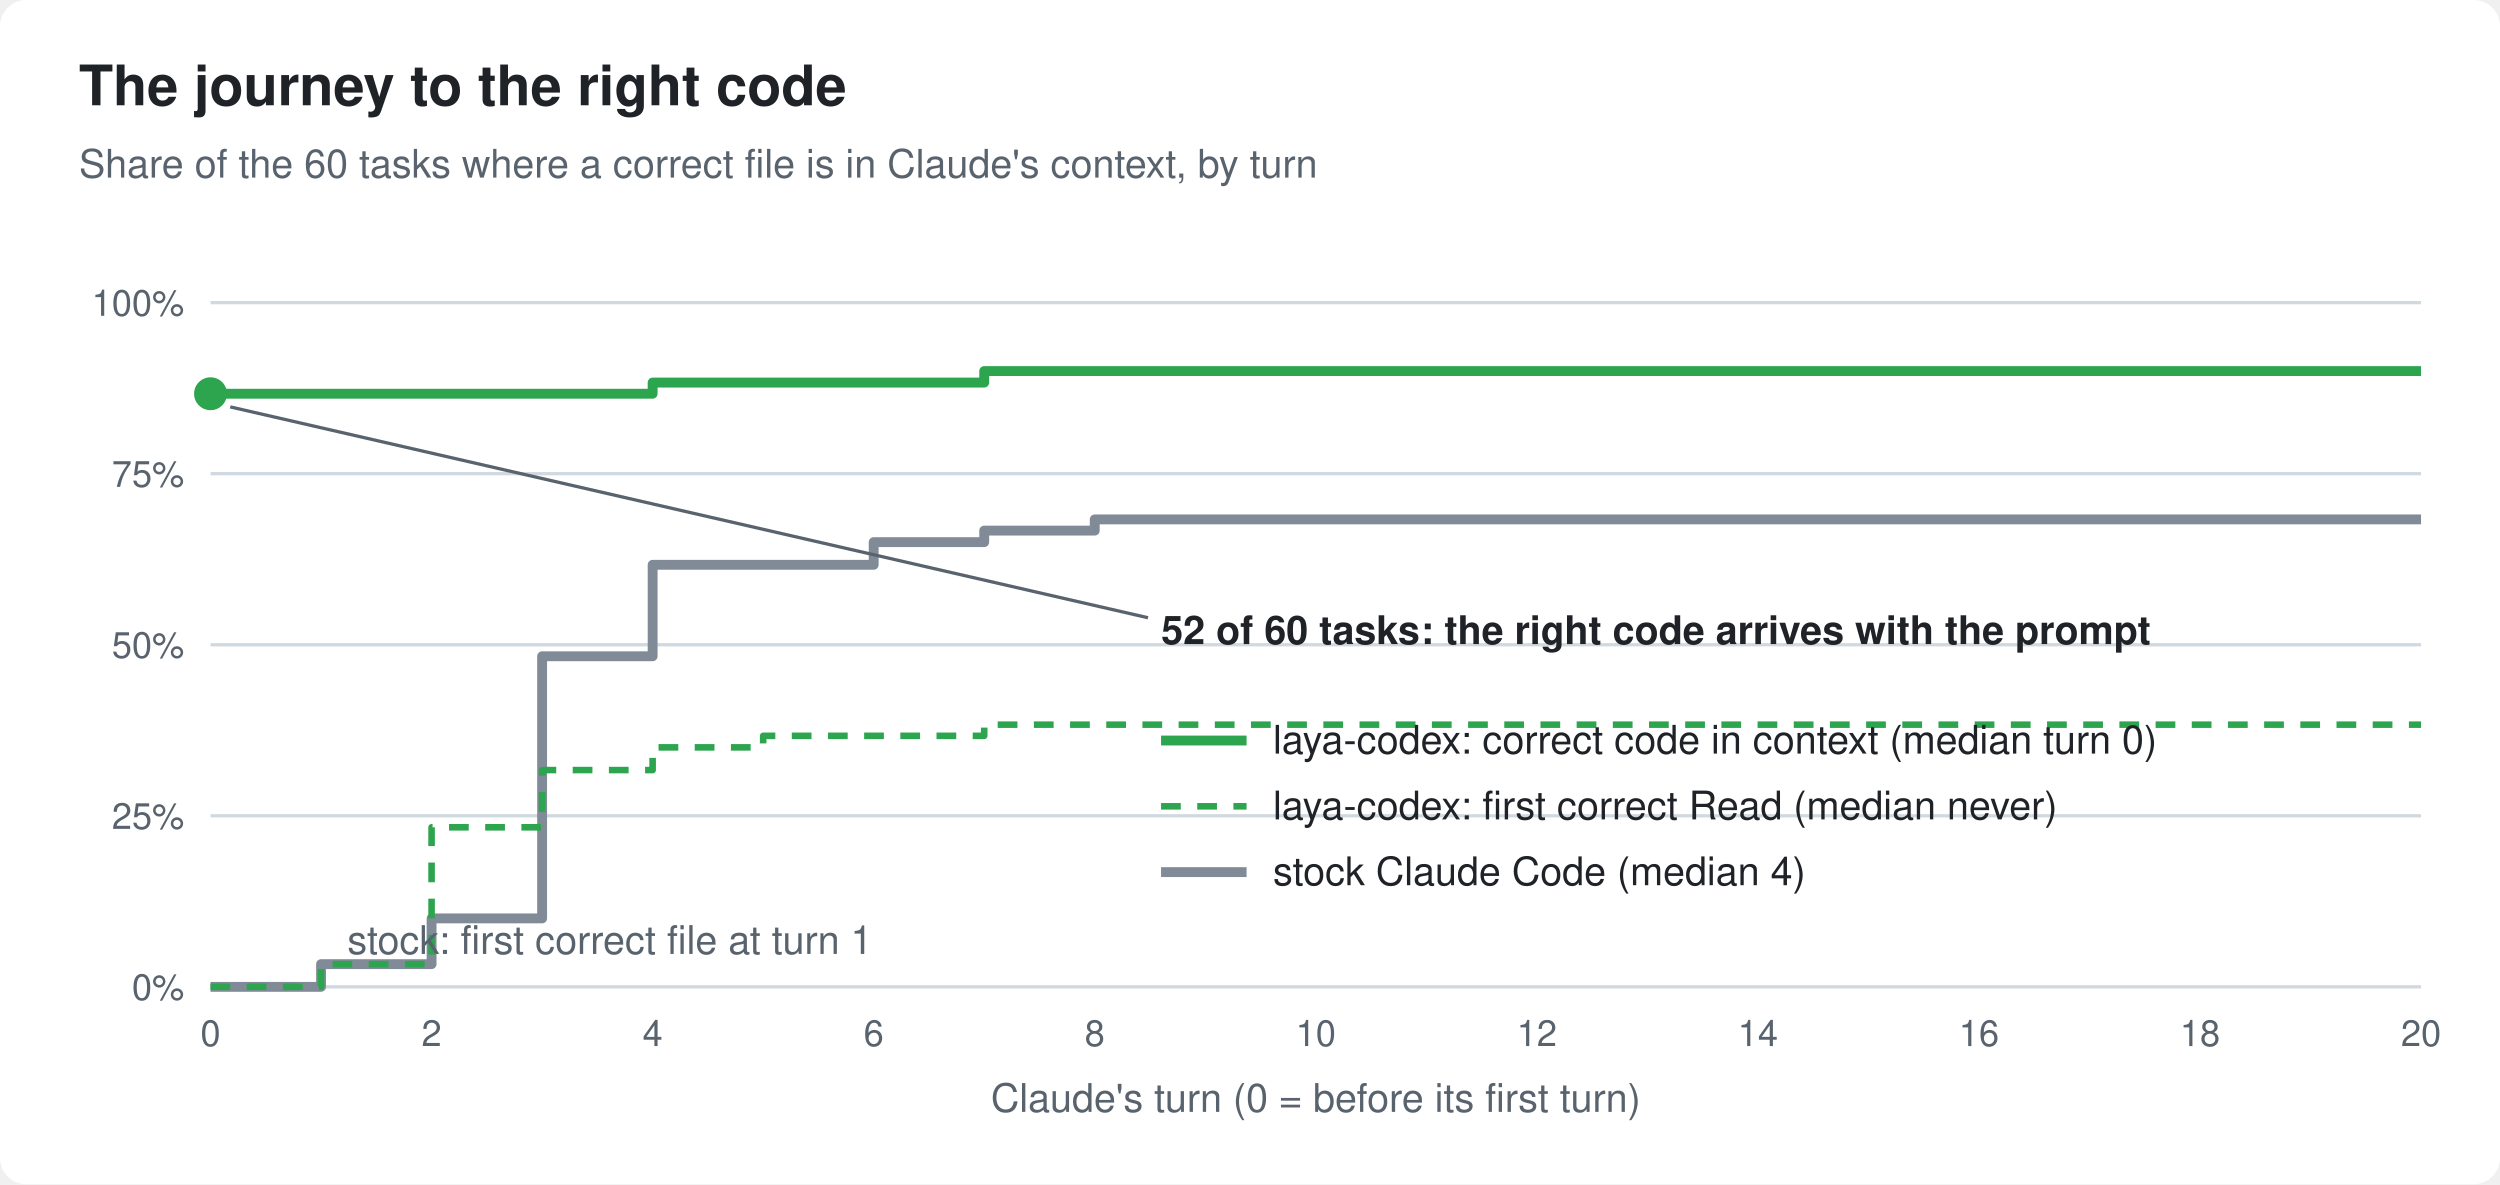
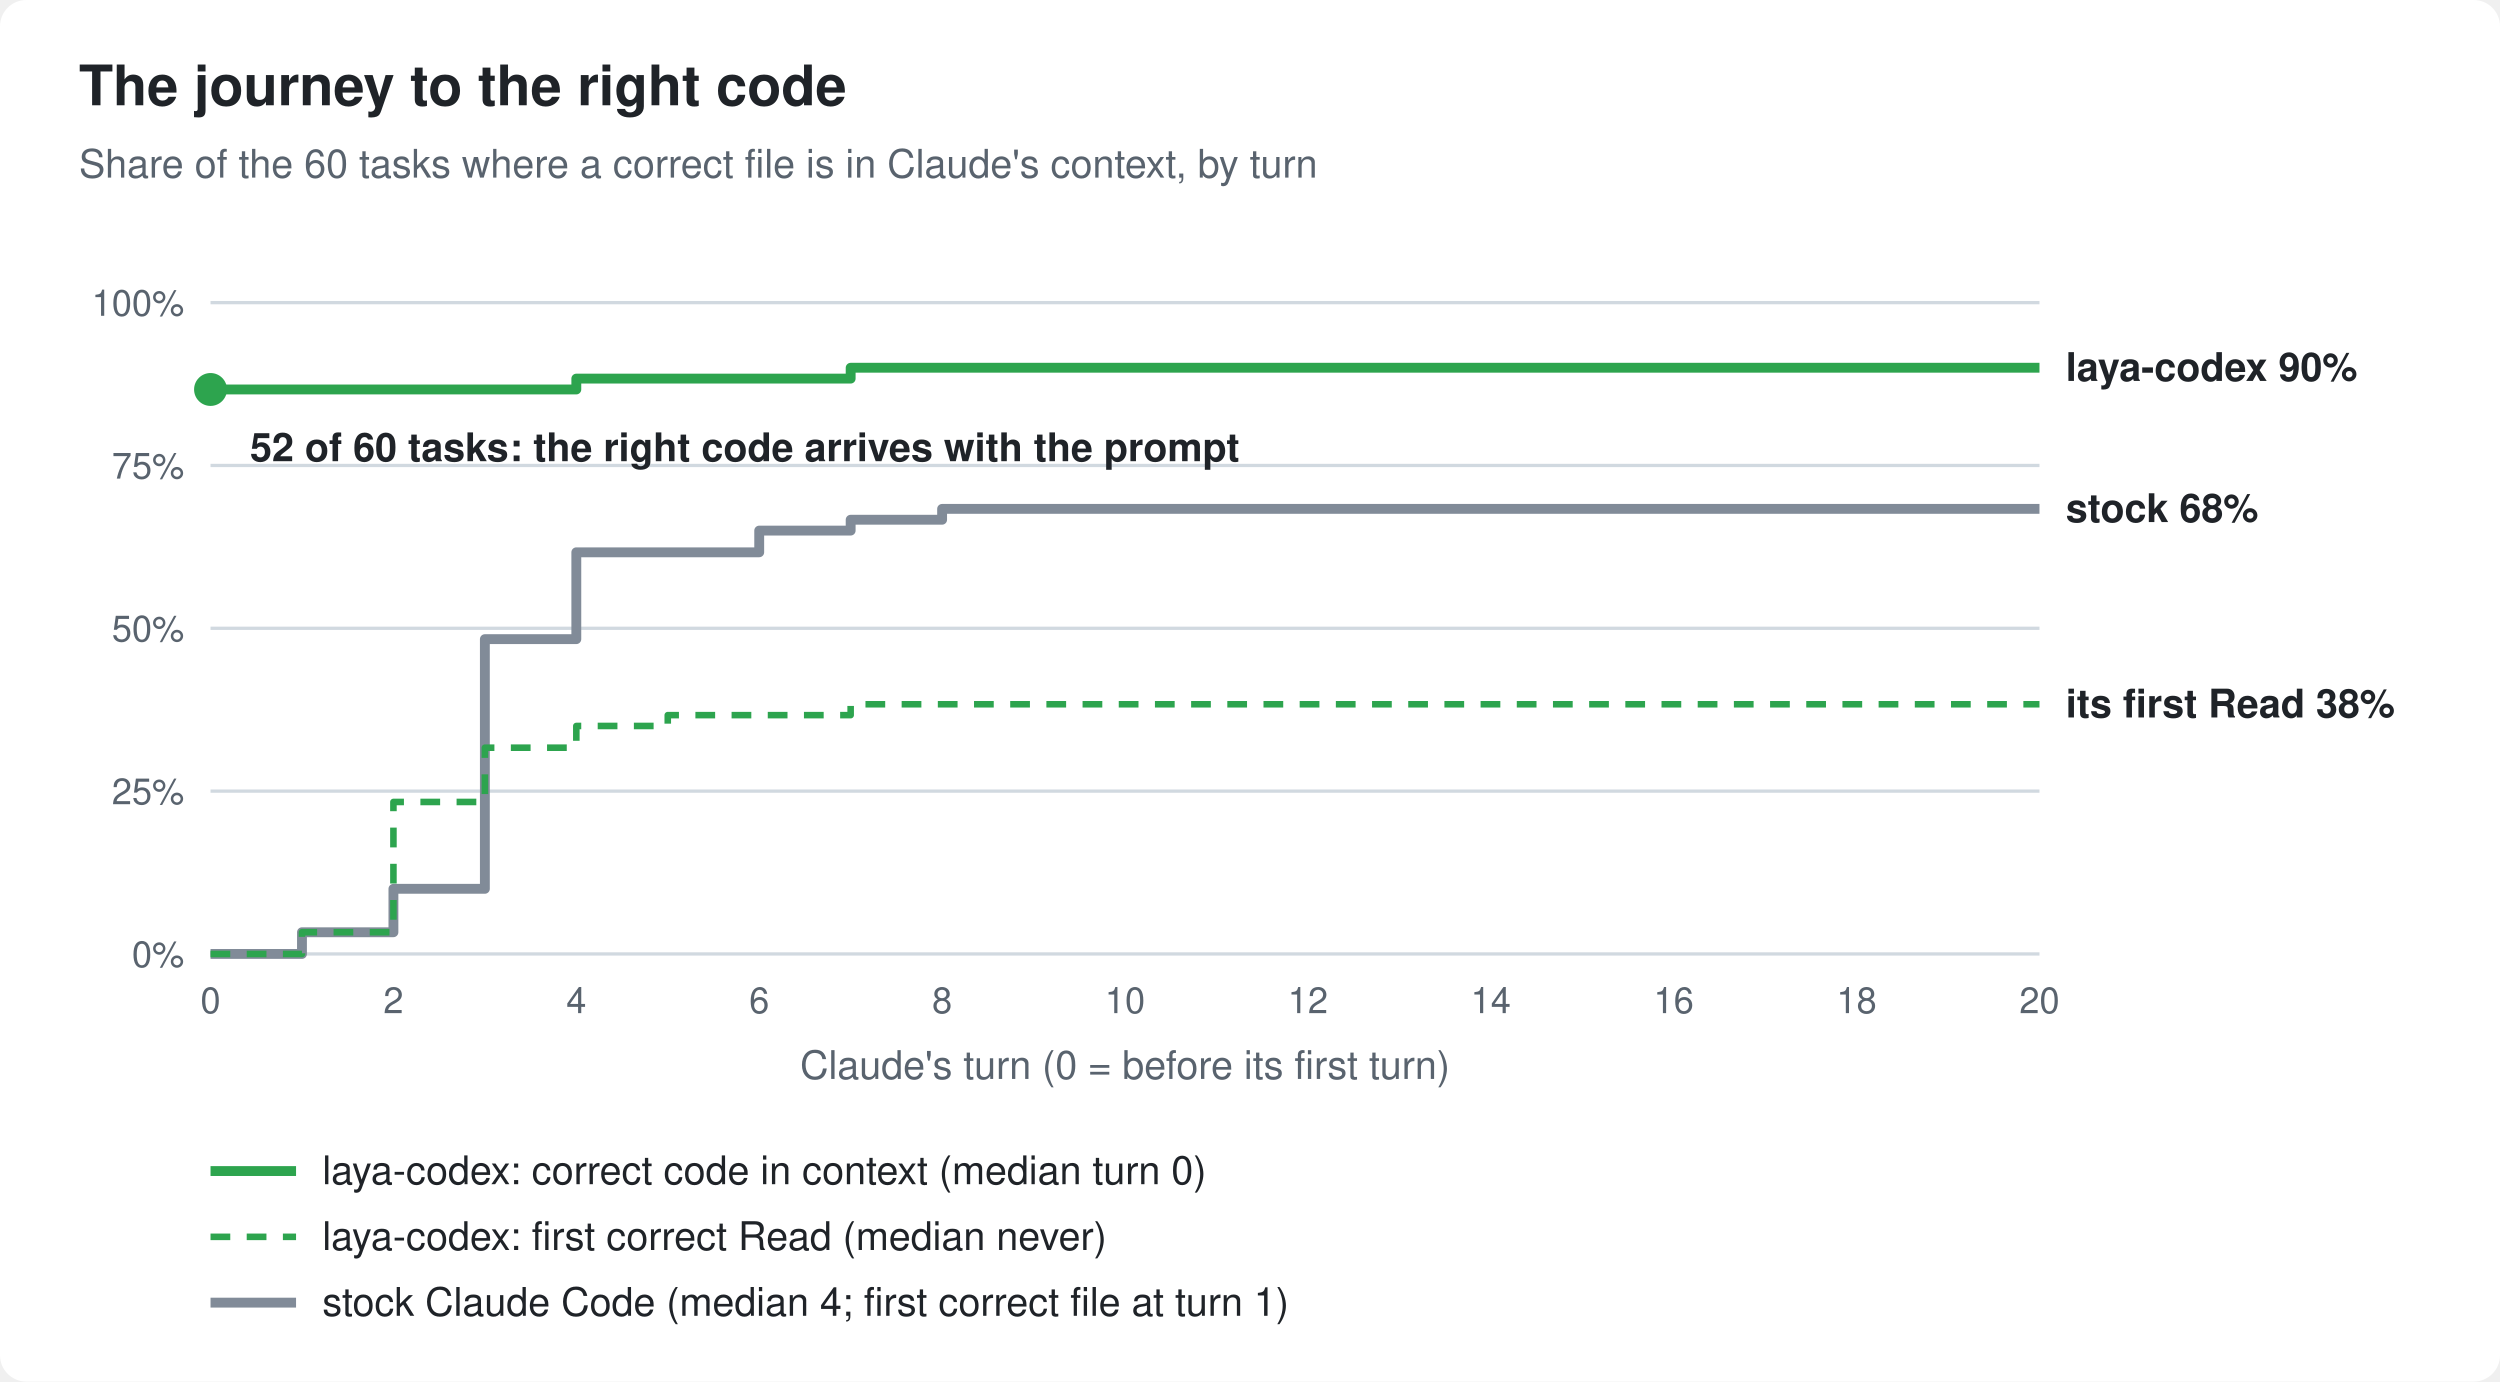
- <svg xmlns="http://www.w3.org/2000/svg" width="760" height="360" viewBox="0 0 760 360" role="img" aria-label="laya-codex benchmark: turns until Claude has the right code">
-   <rect width="760" height="360" rx="8" fill="#ffffff" />
+ <svg xmlns="http://www.w3.org/2000/svg" width="760" height="420" viewBox="0 0 760 420" role="img" aria-label="laya-codex benchmark: turns until Claude has the right code">
+   <rect width="760" height="420" rx="8" fill="#ffffff" />
  <text x="24.0" y="32.0" font-family="-apple-system,BlinkMacSystemFont,'Segoe UI',Helvetica,Arial,sans-serif" font-size="17" fill="#1f2328" text-anchor="start" font-weight="600">The journey to the right code</text>
  <text x="24.0" y="54.0" font-family="-apple-system,BlinkMacSystemFont,'Segoe UI',Helvetica,Arial,sans-serif" font-size="12" fill="#59636e" text-anchor="start" font-weight="normal">Share of the 60 tasks where a correct file is in Claude's context, by turn</text>
-   <line x1="64" y1="300.0" x2="736" y2="300.0" stroke="#d1d9e0" stroke-width="1" />
-   <text x="56.0" y="304.0" font-family="-apple-system,BlinkMacSystemFont,'Segoe UI',Helvetica,Arial,sans-serif" font-size="11" fill="#59636e" text-anchor="end" font-weight="normal">0%</text>
-   <line x1="64" y1="248.0" x2="736" y2="248.0" stroke="#d1d9e0" stroke-width="1" />
-   <text x="56.0" y="252.0" font-family="-apple-system,BlinkMacSystemFont,'Segoe UI',Helvetica,Arial,sans-serif" font-size="11" fill="#59636e" text-anchor="end" font-weight="normal">25%</text>
-   <line x1="64" y1="196.0" x2="736" y2="196.0" stroke="#d1d9e0" stroke-width="1" />
-   <text x="56.0" y="200.0" font-family="-apple-system,BlinkMacSystemFont,'Segoe UI',Helvetica,Arial,sans-serif" font-size="11" fill="#59636e" text-anchor="end" font-weight="normal">50%</text>
-   <line x1="64" y1="144.0" x2="736" y2="144.0" stroke="#d1d9e0" stroke-width="1" />
-   <text x="56.0" y="148.0" font-family="-apple-system,BlinkMacSystemFont,'Segoe UI',Helvetica,Arial,sans-serif" font-size="11" fill="#59636e" text-anchor="end" font-weight="normal">75%</text>
-   <line x1="64" y1="92.0" x2="736" y2="92.0" stroke="#d1d9e0" stroke-width="1" />
+   <line x1="64" y1="290.0" x2="620" y2="290.0" stroke="#d1d9e0" stroke-width="1" />
+   <text x="56.0" y="294.0" font-family="-apple-system,BlinkMacSystemFont,'Segoe UI',Helvetica,Arial,sans-serif" font-size="11" fill="#59636e" text-anchor="end" font-weight="normal">0%</text>
+   <line x1="64" y1="240.5" x2="620" y2="240.5" stroke="#d1d9e0" stroke-width="1" />
+   <text x="56.0" y="244.5" font-family="-apple-system,BlinkMacSystemFont,'Segoe UI',Helvetica,Arial,sans-serif" font-size="11" fill="#59636e" text-anchor="end" font-weight="normal">25%</text>
+   <line x1="64" y1="191.0" x2="620" y2="191.0" stroke="#d1d9e0" stroke-width="1" />
+   <text x="56.0" y="195.0" font-family="-apple-system,BlinkMacSystemFont,'Segoe UI',Helvetica,Arial,sans-serif" font-size="11" fill="#59636e" text-anchor="end" font-weight="normal">50%</text>
+   <line x1="64" y1="141.5" x2="620" y2="141.5" stroke="#d1d9e0" stroke-width="1" />
+   <text x="56.0" y="145.5" font-family="-apple-system,BlinkMacSystemFont,'Segoe UI',Helvetica,Arial,sans-serif" font-size="11" fill="#59636e" text-anchor="end" font-weight="normal">75%</text>
+   <line x1="64" y1="92.0" x2="620" y2="92.0" stroke="#d1d9e0" stroke-width="1" />
  <text x="56.0" y="96.0" font-family="-apple-system,BlinkMacSystemFont,'Segoe UI',Helvetica,Arial,sans-serif" font-size="11" fill="#59636e" text-anchor="end" font-weight="normal">100%</text>
-   <text x="64.0" y="318.0" font-family="-apple-system,BlinkMacSystemFont,'Segoe UI',Helvetica,Arial,sans-serif" font-size="11" fill="#59636e" text-anchor="middle" font-weight="normal">0</text>
-   <text x="131.2" y="318.0" font-family="-apple-system,BlinkMacSystemFont,'Segoe UI',Helvetica,Arial,sans-serif" font-size="11" fill="#59636e" text-anchor="middle" font-weight="normal">2</text>
-   <text x="198.4" y="318.0" font-family="-apple-system,BlinkMacSystemFont,'Segoe UI',Helvetica,Arial,sans-serif" font-size="11" fill="#59636e" text-anchor="middle" font-weight="normal">4</text>
-   <text x="265.6" y="318.0" font-family="-apple-system,BlinkMacSystemFont,'Segoe UI',Helvetica,Arial,sans-serif" font-size="11" fill="#59636e" text-anchor="middle" font-weight="normal">6</text>
-   <text x="332.8" y="318.0" font-family="-apple-system,BlinkMacSystemFont,'Segoe UI',Helvetica,Arial,sans-serif" font-size="11" fill="#59636e" text-anchor="middle" font-weight="normal">8</text>
-   <text x="400.0" y="318.0" font-family="-apple-system,BlinkMacSystemFont,'Segoe UI',Helvetica,Arial,sans-serif" font-size="11" fill="#59636e" text-anchor="middle" font-weight="normal">10</text>
-   <text x="467.2" y="318.0" font-family="-apple-system,BlinkMacSystemFont,'Segoe UI',Helvetica,Arial,sans-serif" font-size="11" fill="#59636e" text-anchor="middle" font-weight="normal">12</text>
-   <text x="534.4" y="318.0" font-family="-apple-system,BlinkMacSystemFont,'Segoe UI',Helvetica,Arial,sans-serif" font-size="11" fill="#59636e" text-anchor="middle" font-weight="normal">14</text>
-   <text x="601.6" y="318.0" font-family="-apple-system,BlinkMacSystemFont,'Segoe UI',Helvetica,Arial,sans-serif" font-size="11" fill="#59636e" text-anchor="middle" font-weight="normal">16</text>
-   <text x="668.8" y="318.0" font-family="-apple-system,BlinkMacSystemFont,'Segoe UI',Helvetica,Arial,sans-serif" font-size="11" fill="#59636e" text-anchor="middle" font-weight="normal">18</text>
-   <text x="736.0" y="318.0" font-family="-apple-system,BlinkMacSystemFont,'Segoe UI',Helvetica,Arial,sans-serif" font-size="11" fill="#59636e" text-anchor="middle" font-weight="normal">20</text>
-   <text x="400.0" y="338.0" font-family="-apple-system,BlinkMacSystemFont,'Segoe UI',Helvetica,Arial,sans-serif" font-size="12" fill="#59636e" text-anchor="middle" font-weight="normal">Claude's turn (0 = before its first turn)</text>
-   <polyline points="64.0,300.0 97.6,300.0 97.6,293.1 131.2,293.1 131.2,279.2 164.8,279.2 164.8,199.5 198.4,199.5 198.4,171.7 232.0,171.7 232.0,171.7 265.6,171.7 265.6,164.8 299.2,164.8 299.2,161.3 332.8,161.3 332.8,157.9 366.4,157.9 366.4,157.9 400.0,157.9 400.0,157.9 433.6,157.9 433.6,157.9 467.2,157.9 467.2,157.9 500.8,157.9 500.8,157.9 534.4,157.9 534.4,157.9 568.0,157.9 568.0,157.9 601.6,157.9 601.6,157.9 635.2,157.9 635.2,157.9 668.8,157.9 668.8,157.9 702.4,157.9 702.4,157.9 736.0,157.9 736.0,157.9" fill="none" stroke="#818b98" stroke-width="3" stroke-linejoin="round" />
-   <polyline points="64.0,300.0 97.6,300.0 97.6,293.1 131.2,293.1 131.2,251.5 164.8,251.5 164.8,234.1 198.4,234.1 198.4,227.2 232.0,227.2 232.0,223.7 265.6,223.7 265.6,223.7 299.2,223.7 299.2,220.3 332.8,220.3 332.8,220.3 366.4,220.3 366.4,220.3 400.0,220.3 400.0,220.3 433.6,220.3 433.6,220.3 467.2,220.3 467.2,220.3 500.8,220.3 500.8,220.3 534.4,220.3 534.4,220.3 568.0,220.3 568.0,220.3 601.6,220.3 601.6,220.3 635.2,220.3 635.2,220.3 668.8,220.3 668.8,220.3 702.4,220.3 702.4,220.3 736.0,220.3 736.0,220.3" fill="none" stroke="#2da44e" stroke-width="2" stroke-linejoin="round" stroke-dasharray="6 5" />
-   <polyline points="64.0,119.7 97.6,119.7 97.6,119.7 131.2,119.7 131.2,119.7 164.8,119.7 164.8,119.7 198.4,119.7 198.4,116.3 232.0,116.3 232.0,116.3 265.6,116.3 265.6,116.3 299.2,116.3 299.2,112.8 332.8,112.8 332.8,112.8 366.4,112.8 366.4,112.8 400.0,112.8 400.0,112.8 433.6,112.8 433.6,112.8 467.2,112.8 467.2,112.8 500.8,112.8 500.8,112.8 534.4,112.8 534.4,112.8 568.0,112.8 568.0,112.8 601.6,112.8 601.6,112.8 635.2,112.8 635.2,112.8 668.8,112.8 668.8,112.8 702.4,112.8 702.4,112.8 736.0,112.8 736.0,112.8" fill="none" stroke="#2da44e" stroke-width="3" stroke-linejoin="round" />
-   <circle cx="64.0" cy="119.7" r="5" fill="#2da44e" />
-   <line x1="70.0" y1="123.7" x2="349.0" y2="187.8" stroke="#59636e" stroke-width="1" />
-   <text x="353.0" y="195.8" font-family="-apple-system,BlinkMacSystemFont,'Segoe UI',Helvetica,Arial,sans-serif" font-size="12" fill="#1f2328" text-anchor="start" font-weight="600">52 of 60 tasks: the right code arrives with the prompt</text>
-   <text x="105.6" y="290.0" font-family="-apple-system,BlinkMacSystemFont,'Segoe UI',Helvetica,Arial,sans-serif" font-size="12" fill="#59636e" text-anchor="start" font-weight="normal">stock: first correct file at turn 1</text>
-   <line x1="352.96" y1="225.12" x2="378.96" y2="225.12" stroke="#2da44e" stroke-width="3" />
-   <text x="387.0" y="229.1" font-family="-apple-system,BlinkMacSystemFont,'Segoe UI',Helvetica,Arial,sans-serif" font-size="12" fill="#1f2328" text-anchor="start" font-weight="normal">laya-codex: correct code in context (median turn 0)</text>
-   <line x1="352.96" y1="245.12" x2="378.96" y2="245.12" stroke="#2da44e" stroke-width="2" stroke-dasharray="6 5" />
-   <text x="387.0" y="249.1" font-family="-apple-system,BlinkMacSystemFont,'Segoe UI',Helvetica,Arial,sans-serif" font-size="12" fill="#1f2328" text-anchor="start" font-weight="normal">laya-codex: first correct Read (median never)</text>
-   <line x1="352.96" y1="265.12" x2="378.96" y2="265.12" stroke="#818b98" stroke-width="3" />
-   <text x="387.0" y="269.1" font-family="-apple-system,BlinkMacSystemFont,'Segoe UI',Helvetica,Arial,sans-serif" font-size="12" fill="#1f2328" text-anchor="start" font-weight="normal">stock Claude Code (median 4)</text>
+   <text x="64.0" y="308.0" font-family="-apple-system,BlinkMacSystemFont,'Segoe UI',Helvetica,Arial,sans-serif" font-size="11" fill="#59636e" text-anchor="middle" font-weight="normal">0</text>
+   <text x="119.6" y="308.0" font-family="-apple-system,BlinkMacSystemFont,'Segoe UI',Helvetica,Arial,sans-serif" font-size="11" fill="#59636e" text-anchor="middle" font-weight="normal">2</text>
+   <text x="175.2" y="308.0" font-family="-apple-system,BlinkMacSystemFont,'Segoe UI',Helvetica,Arial,sans-serif" font-size="11" fill="#59636e" text-anchor="middle" font-weight="normal">4</text>
+   <text x="230.8" y="308.0" font-family="-apple-system,BlinkMacSystemFont,'Segoe UI',Helvetica,Arial,sans-serif" font-size="11" fill="#59636e" text-anchor="middle" font-weight="normal">6</text>
+   <text x="286.4" y="308.0" font-family="-apple-system,BlinkMacSystemFont,'Segoe UI',Helvetica,Arial,sans-serif" font-size="11" fill="#59636e" text-anchor="middle" font-weight="normal">8</text>
+   <text x="342.0" y="308.0" font-family="-apple-system,BlinkMacSystemFont,'Segoe UI',Helvetica,Arial,sans-serif" font-size="11" fill="#59636e" text-anchor="middle" font-weight="normal">10</text>
+   <text x="397.6" y="308.0" font-family="-apple-system,BlinkMacSystemFont,'Segoe UI',Helvetica,Arial,sans-serif" font-size="11" fill="#59636e" text-anchor="middle" font-weight="normal">12</text>
+   <text x="453.2" y="308.0" font-family="-apple-system,BlinkMacSystemFont,'Segoe UI',Helvetica,Arial,sans-serif" font-size="11" fill="#59636e" text-anchor="middle" font-weight="normal">14</text>
+   <text x="508.8" y="308.0" font-family="-apple-system,BlinkMacSystemFont,'Segoe UI',Helvetica,Arial,sans-serif" font-size="11" fill="#59636e" text-anchor="middle" font-weight="normal">16</text>
+   <text x="564.4" y="308.0" font-family="-apple-system,BlinkMacSystemFont,'Segoe UI',Helvetica,Arial,sans-serif" font-size="11" fill="#59636e" text-anchor="middle" font-weight="normal">18</text>
+   <text x="620.0" y="308.0" font-family="-apple-system,BlinkMacSystemFont,'Segoe UI',Helvetica,Arial,sans-serif" font-size="11" fill="#59636e" text-anchor="middle" font-weight="normal">20</text>
+   <text x="342.0" y="328.0" font-family="-apple-system,BlinkMacSystemFont,'Segoe UI',Helvetica,Arial,sans-serif" font-size="12" fill="#59636e" text-anchor="middle" font-weight="normal">Claude's turn (0 = before its first turn)</text>
+   <polyline points="64.0,290.0 91.8,290.0 91.8,283.4 119.6,283.4 119.6,270.2 147.4,270.2 147.4,194.3 175.2,194.3 175.2,167.9 203.0,167.9 203.0,167.9 230.8,167.9 230.8,161.3 258.6,161.3 258.6,158.0 286.4,158.0 286.4,154.7 314.2,154.7 314.2,154.7 342.0,154.7 342.0,154.7 369.8,154.7 369.8,154.7 397.6,154.7 397.6,154.7 425.4,154.7 425.4,154.7 453.2,154.7 453.2,154.7 481.0,154.7 481.0,154.7 508.8,154.7 508.8,154.7 536.6,154.7 536.6,154.7 564.4,154.7 564.4,154.7 592.2,154.7 592.2,154.7 620.0,154.7 620.0,154.7" fill="none" stroke="#818b98" stroke-width="3" stroke-linejoin="round" />
+   <polyline points="64.0,290.0 91.8,290.0 91.8,283.4 119.6,283.4 119.6,243.8 147.4,243.8 147.4,227.3 175.2,227.3 175.2,220.7 203.0,220.7 203.0,217.4 230.8,217.4 230.8,217.4 258.6,217.4 258.6,214.1 286.4,214.1 286.4,214.1 314.2,214.1 314.2,214.1 342.0,214.1 342.0,214.1 369.8,214.1 369.8,214.1 397.6,214.1 397.6,214.1 425.4,214.1 425.4,214.1 453.2,214.1 453.2,214.1 481.0,214.1 481.0,214.1 508.8,214.1 508.8,214.1 536.6,214.1 536.6,214.1 564.4,214.1 564.4,214.1 592.2,214.1 592.2,214.1 620.0,214.1 620.0,214.1" fill="none" stroke="#2da44e" stroke-width="2" stroke-linejoin="round" stroke-dasharray="6 5" />
+   <polyline points="64.0,118.4 91.8,118.4 91.8,118.4 119.6,118.4 119.6,118.4 147.4,118.4 147.4,118.4 175.2,118.4 175.2,115.1 203.0,115.1 203.0,115.1 230.8,115.1 230.8,115.1 258.6,115.1 258.6,111.8 286.4,111.8 286.4,111.8 314.2,111.8 314.2,111.8 342.0,111.8 342.0,111.8 369.8,111.8 369.8,111.8 397.6,111.8 397.6,111.8 425.4,111.8 425.4,111.8 453.2,111.8 453.2,111.8 481.0,111.8 481.0,111.8 508.8,111.8 508.8,111.8 536.6,111.8 536.6,111.8 564.4,111.8 564.4,111.8 592.2,111.8 592.2,111.8 620.0,111.8 620.0,111.8" fill="none" stroke="#2da44e" stroke-width="3" stroke-linejoin="round" />
+   <text x="628.0" y="115.8" font-family="-apple-system,BlinkMacSystemFont,'Segoe UI',Helvetica,Arial,sans-serif" font-size="12" fill="#1f2328" text-anchor="start" font-weight="600">laya-codex 90%</text>
+   <text x="628.0" y="218.1" font-family="-apple-system,BlinkMacSystemFont,'Segoe UI',Helvetica,Arial,sans-serif" font-size="12" fill="#1f2328" text-anchor="start" font-weight="600">its first Read 38%</text>
+   <text x="628.0" y="158.7" font-family="-apple-system,BlinkMacSystemFont,'Segoe UI',Helvetica,Arial,sans-serif" font-size="12" fill="#1f2328" text-anchor="start" font-weight="600">stock 68%</text>
+   <circle cx="64.0" cy="118.4" r="5" fill="#2da44e" />
+   <text x="76.0" y="140.2" font-family="-apple-system,BlinkMacSystemFont,'Segoe UI',Helvetica,Arial,sans-serif" font-size="12" fill="#1f2328" text-anchor="start" font-weight="600">52 of 60 tasks: the right code arrives with the prompt</text>
+   <line x1="64" y1="356" x2="90" y2="356" stroke="#2da44e" stroke-width="3" />
+   <text x="98.0" y="360.0" font-family="-apple-system,BlinkMacSystemFont,'Segoe UI',Helvetica,Arial,sans-serif" font-size="12" fill="#1f2328" text-anchor="start" font-weight="normal">laya-codex: correct code in context (median turn 0)</text>
+   <line x1="64" y1="376" x2="90" y2="376" stroke="#2da44e" stroke-width="2" stroke-dasharray="6 5" />
+   <text x="98.0" y="380.0" font-family="-apple-system,BlinkMacSystemFont,'Segoe UI',Helvetica,Arial,sans-serif" font-size="12" fill="#1f2328" text-anchor="start" font-weight="normal">laya-codex: first correct Read (median never)</text>
+   <line x1="64" y1="396" x2="90" y2="396" stroke="#818b98" stroke-width="3" />
+   <text x="98.0" y="400.0" font-family="-apple-system,BlinkMacSystemFont,'Segoe UI',Helvetica,Arial,sans-serif" font-size="12" fill="#1f2328" text-anchor="start" font-weight="normal">stock Claude Code (median 4; first correct file at turn 1)</text>
</svg>
